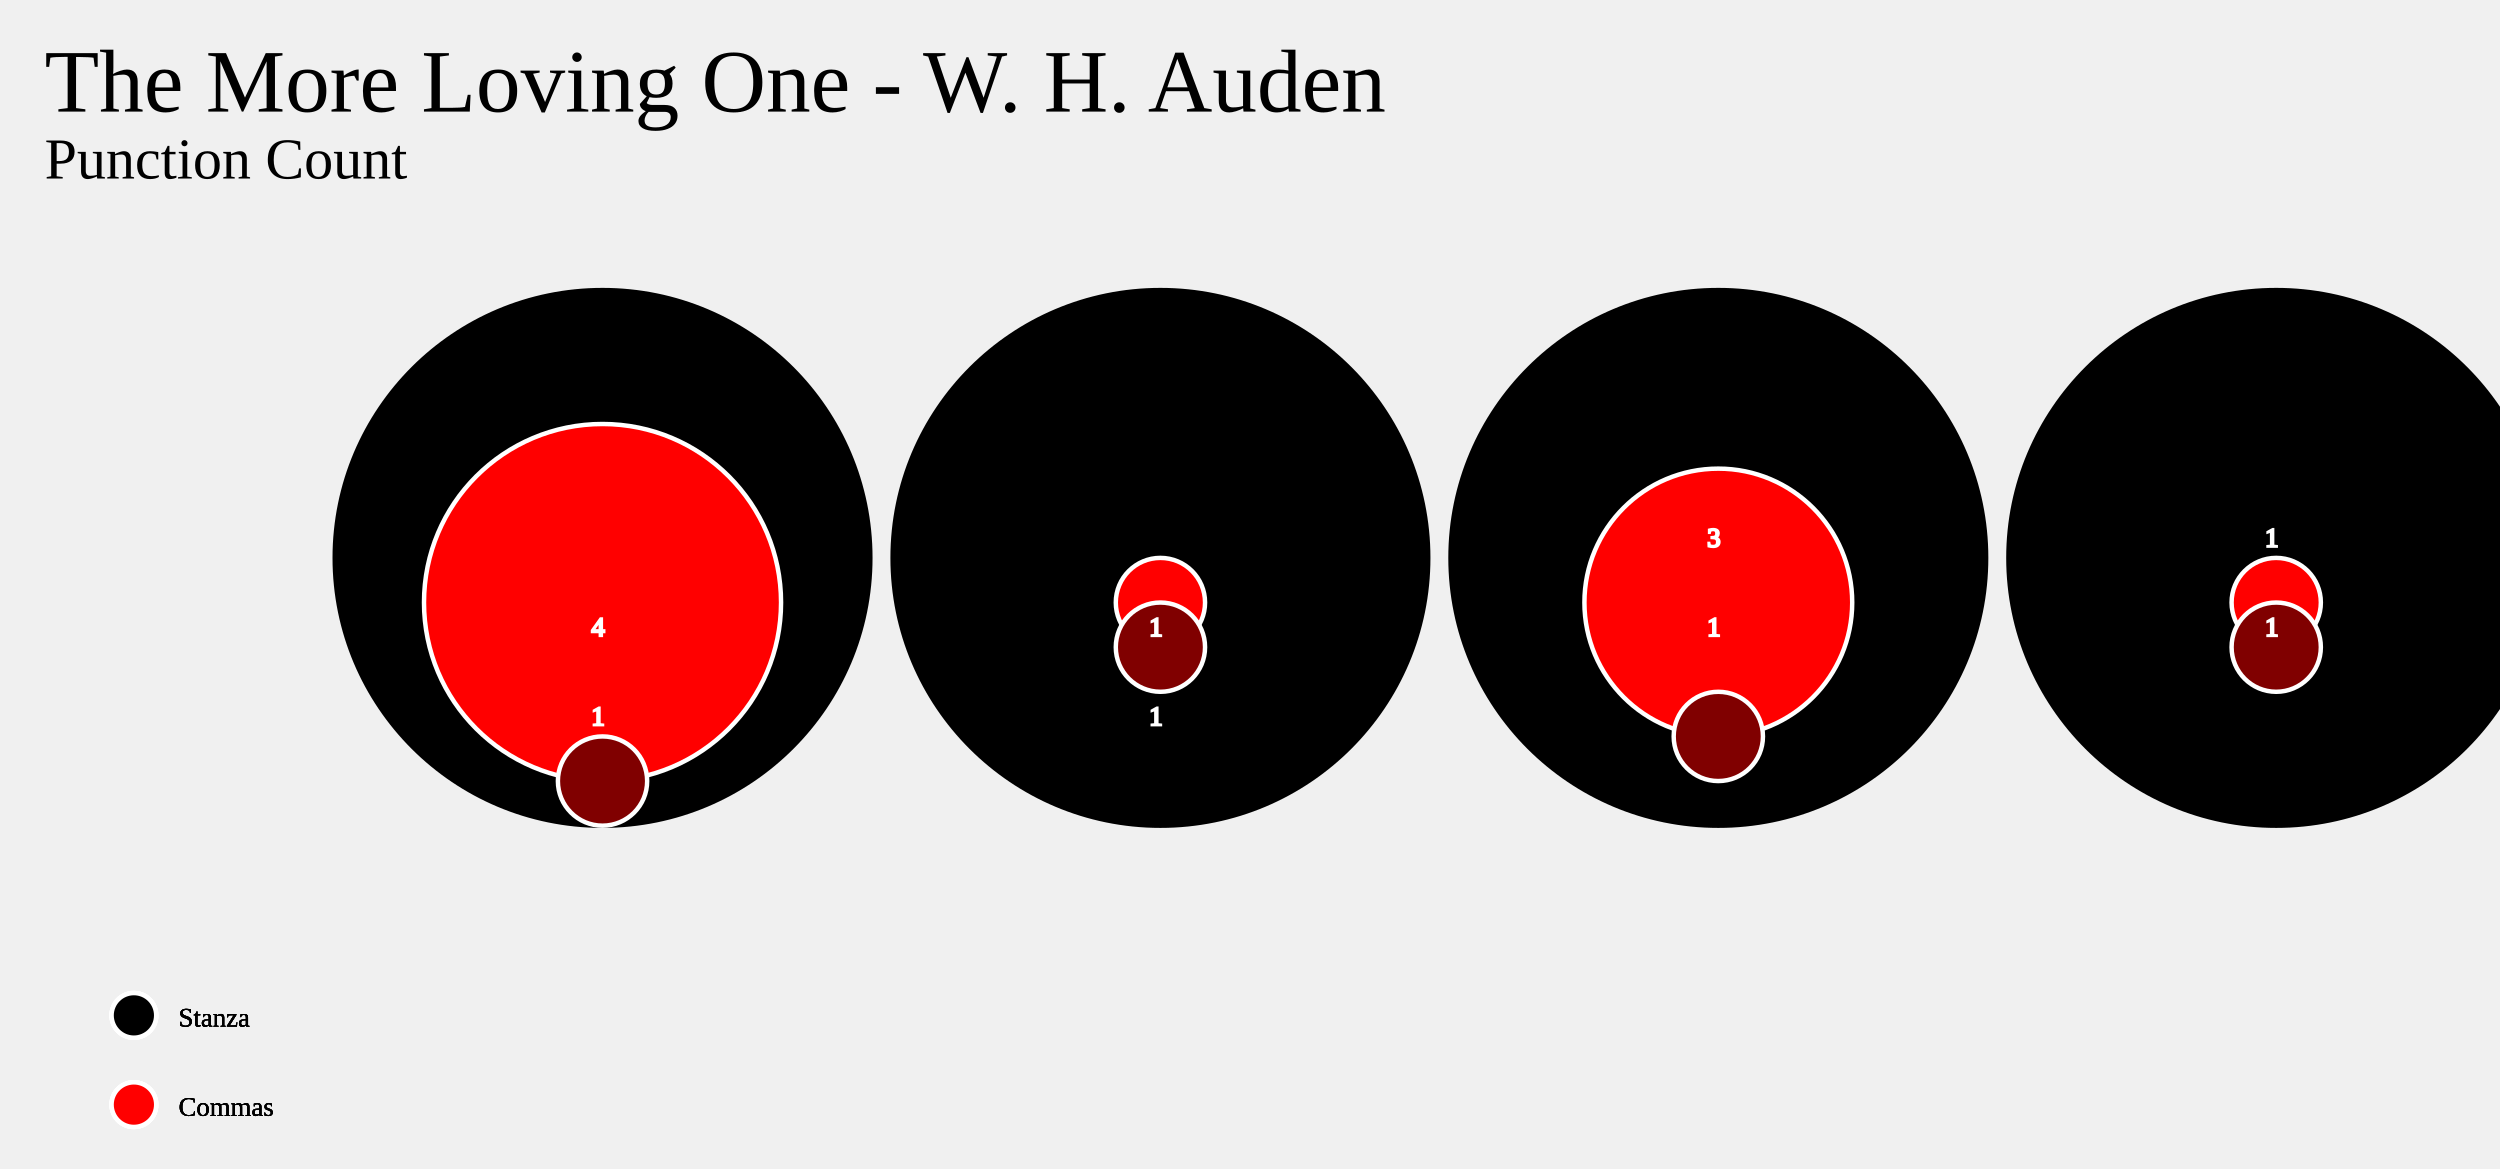
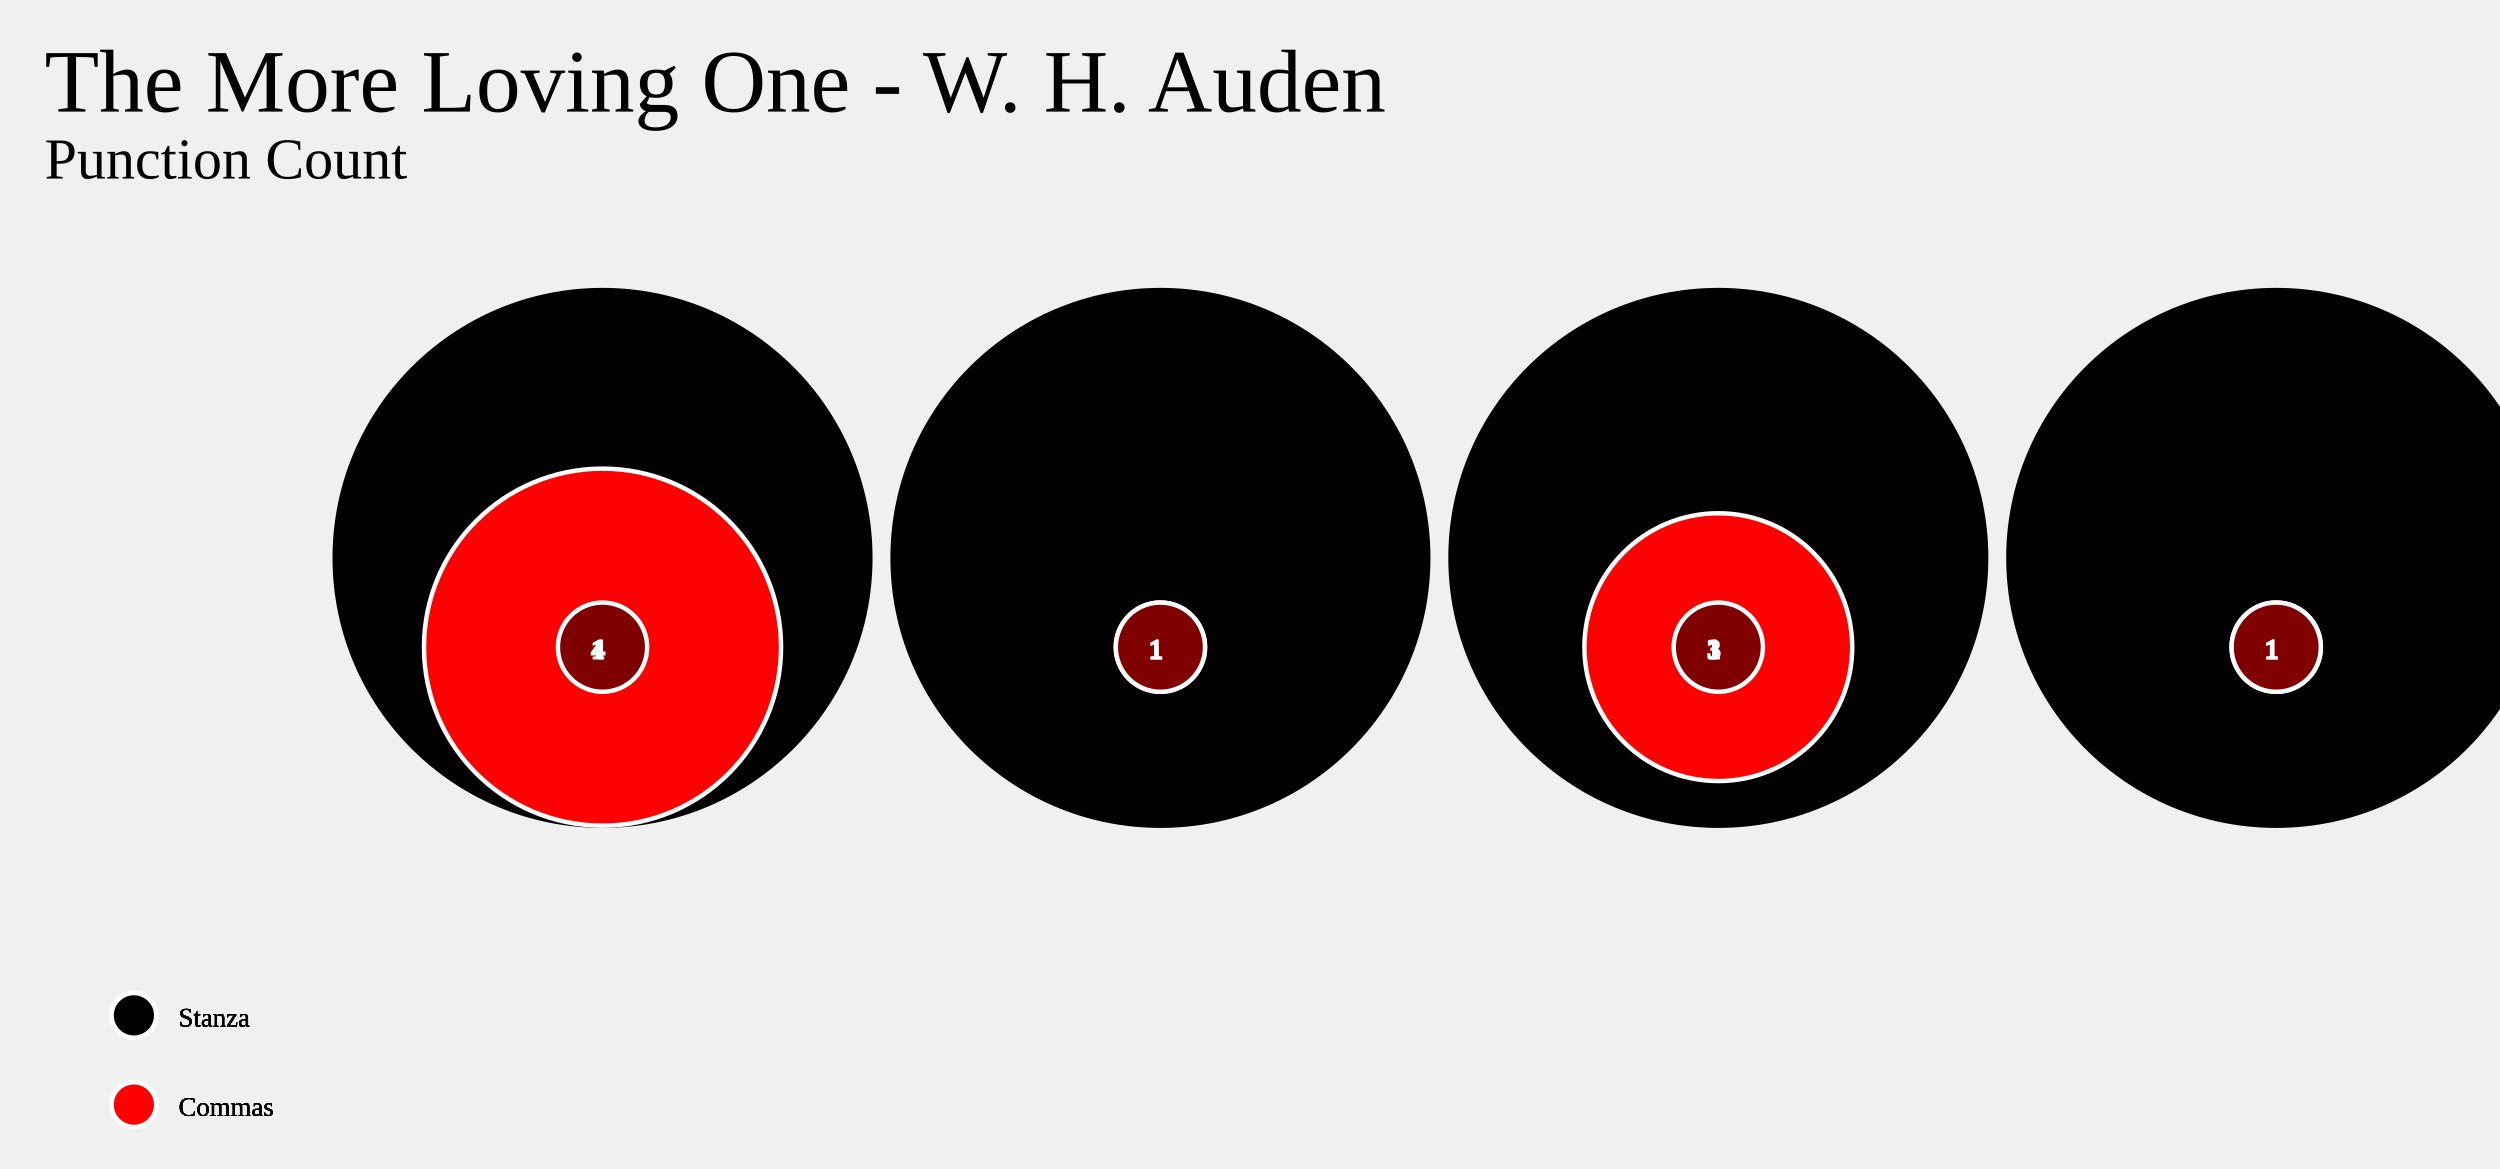
<svg xmlns="http://www.w3.org/2000/svg" width="100%">
  <g transform="translate(20 50)">
    <text font-size="40">The More Loving One - W. H. Auden</text>
    <text y="30" font-size="26">Punction Count</text>
  </g>
  <g transform="translate(20 500)">
    <circle cx="250" cy="-250" r="120" fill="black" stroke="black" stroke-width="2" />
-     <circle cx="250" cy="-230" r="80" fill="red" stroke="white" stroke-width="2" />
+     <g>
+       <circle cx="250" cy="-210" r="80" fill="red" stroke="white" stroke-width="2" />
+       <circle cx="250" cy="-210" r="20" fill="maroon" stroke="white" stroke-width="2">
+         <animateMotion path="                          M0, 0                         m90, 0                         a90,90 0 1,0 -180,0                         a90,90 0 1,0  180,0                         " begin="0s" dur="3.8s" repeatCount="indefinite" />
+       </circle>
+       <text x="245" y="-205" stroke="white" fill="white">4</text>
+       <text x="245" y="-205" stroke="white" fill="white">1<animateMotion path="                          M0,0                         m90, 0                         a90,90 0 1,0 -180,0                         a90,90 0 1,0  180,0                         " begin="0s" dur="3.8s" repeatCount="indefinite" />
+       </text>
+       <animateMotion path="                              M0,-40                             m7.2, 0                             a7.2,7.2 0 1,0 -14.4,0                             a7.2,7.2 0 1,0  14.4,0                             " begin="0s" dur="3.8s" repeatCount="indefinite" />
+     </g>
    <g transform="translate(20)">
      <circle cx="20" cy="-45" r="10" fill="black" stroke="white" stroke-width="2" />
      <text x="40" y="-40">Stanza</text>
      <circle cx="20" cy="-5" r="10" fill="red" stroke="white" stroke-width="2" />
      <text x="40">Commas</text>
      <circle cx="20" cy="35" r="10" fill="maroon" stroke="white" stroke-width="2" />
      <text x="40" y="40">Periods</text>
    </g>
-     <circle cx="250" cy="-150" r="20" fill="maroon" stroke="white" stroke-width="2">
-       <animateMotion path="                          M0,-40                         m90, 0                         a90,90 0 1,0 -180,0                         a90,90 0 1,0  180,0                         " begin="0s" dur="3.8s" repeatCount="indefinite" />
-     </circle>
-     <text x="245" y="-215" stroke="white" fill="white">4</text>
-     <text x="245" y="-175" stroke="white" fill="white">1<animateMotion path="                          M0,-40                         m90, 0                         a90,90 0 1,0 -180,0                         a90,90 0 1,0  180,0                         " begin="0s" dur="3.8s" repeatCount="indefinite" />
-     </text>
    <circle cx="500" cy="-250" r="120" fill="black" stroke="black" stroke-width="2" />
-     <circle cx="500" cy="-230" r="20" fill="red" stroke="white" stroke-width="2" />
+     <g>
+       <circle cx="500" cy="-210" r="20" fill="red" stroke="white" stroke-width="2" />
+       <circle cx="500" cy="-210" r="20" fill="maroon" stroke="white" stroke-width="2">
+         <animateMotion path="                          M0, 0                         m30, 0                         a30,30 0 1,0 -60,0                         a30,30 0 1,0  60,0                         " begin="0s" dur="3.65s" repeatCount="indefinite" />
+       </circle>
+       <text x="495" y="-205" stroke="white" fill="white">1</text>
+       <text x="495" y="-205" stroke="white" fill="white">1<animateMotion path="                          M0,0                         m30, 0                         a30,30 0 1,0 -60,0                         a30,30 0 1,0  60,0                         " begin="0s" dur="3.65s" repeatCount="indefinite" />
+       </text>
+       <animateMotion path="                              M0,-40                             m45, 0                             a45,45 0 1,0 -90,0                             a45,45 0 1,0  90,0                             " begin="0s" dur="3.65s" repeatCount="indefinite" />
+     </g>
    <g transform="translate(20)">
      <circle cx="20" cy="-45" r="10" fill="black" stroke="white" stroke-width="2" />
      <text x="40" y="-40">Stanza</text>
      <circle cx="20" cy="-5" r="10" fill="red" stroke="white" stroke-width="2" />
      <text x="40">Commas</text>
      <circle cx="20" cy="35" r="10" fill="maroon" stroke="white" stroke-width="2" />
      <text x="40" y="40">Periods</text>
    </g>
-     <circle cx="500" cy="-210" r="20" fill="maroon" stroke="white" stroke-width="2">
-       <animateMotion path="                          M0,-40                         m30, 0                         a30,30 0 1,0 -60,0                         a30,30 0 1,0  60,0                         " begin="0s" dur="3.65s" repeatCount="indefinite" />
-     </circle>
-     <text x="495" y="-215" stroke="white" fill="white">1</text>
-     <text x="495" y="-175" stroke="white" fill="white">1<animateMotion path="                          M0,-40                         m30, 0                         a30,30 0 1,0 -60,0                         a30,30 0 1,0  60,0                         " begin="0s" dur="3.65s" repeatCount="indefinite" />
-     </text>
    <circle cx="750" cy="-250" r="120" fill="black" stroke="black" stroke-width="2" />
-     <circle cx="750" cy="-230" r="60" fill="red" stroke="white" stroke-width="2" />
+     <g>
+       <circle cx="750" cy="-210" r="60" fill="red" stroke="white" stroke-width="2" />
+       <circle cx="750" cy="-210" r="20" fill="maroon" stroke="white" stroke-width="2">
+         <animateMotion path="                          M0, 0                         m70, 0                         a70,70 0 1,0 -140,0                         a70,70 0 1,0  140,0                         " begin="0s" dur="3.6s" repeatCount="indefinite" />
+       </circle>
+       <text x="745" y="-205" stroke="white" fill="white">3</text>
+       <text x="745" y="-205" stroke="white" fill="white">1<animateMotion path="                          M0,0                         m70, 0                         a70,70 0 1,0 -140,0                         a70,70 0 1,0  140,0                         " begin="0s" dur="3.6s" repeatCount="indefinite" />
+       </text>
+       <animateMotion path="                              M0,-40                             m11.25, 0                             a11.25,11.25 0 1,0 -22.5,0                             a11.25,11.25 0 1,0  22.5,0                             " begin="0s" dur="3.6s" repeatCount="indefinite" />
+     </g>
    <g transform="translate(20)">
      <circle cx="20" cy="-45" r="10" fill="black" stroke="white" stroke-width="2" />
      <text x="40" y="-40">Stanza</text>
      <circle cx="20" cy="-5" r="10" fill="red" stroke="white" stroke-width="2" />
      <text x="40">Commas</text>
      <circle cx="20" cy="35" r="10" fill="maroon" stroke="white" stroke-width="2" />
      <text x="40" y="40">Periods</text>
    </g>
-     <circle cx="750" cy="-170" r="20" fill="maroon" stroke="white" stroke-width="2">
-       <animateMotion path="                          M0,-40                         m70, 0                         a70,70 0 1,0 -140,0                         a70,70 0 1,0  140,0                         " begin="0s" dur="3.6s" repeatCount="indefinite" />
-     </circle>
-     <text x="745" y="-255" stroke="white" fill="white">3</text>
-     <text x="745" y="-215" stroke="white" fill="white">1<animateMotion path="                          M0,-40                         m70, 0                         a70,70 0 1,0 -140,0                         a70,70 0 1,0  140,0                         " begin="0s" dur="3.6s" repeatCount="indefinite" />
-     </text>
    <circle cx="1000" cy="-250" r="120" fill="black" stroke="black" stroke-width="2" />
-     <circle cx="1000" cy="-230" r="20" fill="red" stroke="white" stroke-width="2" />
+     <g>
+       <circle cx="1000" cy="-210" r="20" fill="red" stroke="white" stroke-width="2" />
+       <circle cx="1000" cy="-210" r="20" fill="maroon" stroke="white" stroke-width="2">
+         <animateMotion path="                          M0, 0                         m30, 0                         a30,30 0 1,0 -60,0                         a30,30 0 1,0  60,0                         " begin="0s" dur="3.575s" repeatCount="indefinite" />
+       </circle>
+       <text x="995" y="-205" stroke="white" fill="white">1</text>
+       <text x="995" y="-205" stroke="white" fill="white">1<animateMotion path="                          M0,0                         m30, 0                         a30,30 0 1,0 -60,0                         a30,30 0 1,0  60,0                         " begin="0s" dur="3.575s" repeatCount="indefinite" />
+       </text>
+       <animateMotion path="                              M0,-40                             m45, 0                             a45,45 0 1,0 -90,0                             a45,45 0 1,0  90,0                             " begin="0s" dur="3.575s" repeatCount="indefinite" />
+     </g>
    <g transform="translate(20)">
      <circle cx="20" cy="-45" r="10" fill="black" stroke="white" stroke-width="2" />
      <text x="40" y="-40">Stanza</text>
      <circle cx="20" cy="-5" r="10" fill="red" stroke="white" stroke-width="2" />
      <text x="40">Commas</text>
      <circle cx="20" cy="35" r="10" fill="maroon" stroke="white" stroke-width="2" />
      <text x="40" y="40">Periods</text>
    </g>
-     <circle cx="1000" cy="-210" r="20" fill="maroon" stroke="white" stroke-width="2">
-       <animateMotion path="                          M0,-40                         m30, 0                         a30,30 0 1,0 -60,0                         a30,30 0 1,0  60,0                         " begin="0s" dur="3.575s" repeatCount="indefinite" />
-     </circle>
-     <text x="995" y="-255" stroke="white" fill="white">1</text>
-     <text x="995" y="-215" stroke="white" fill="white">1<animateMotion path="                          M0,-40                         m30, 0                         a30,30 0 1,0 -60,0                         a30,30 0 1,0  60,0                         " begin="0s" dur="3.575s" repeatCount="indefinite" />
-     </text>
  </g>
</svg>
